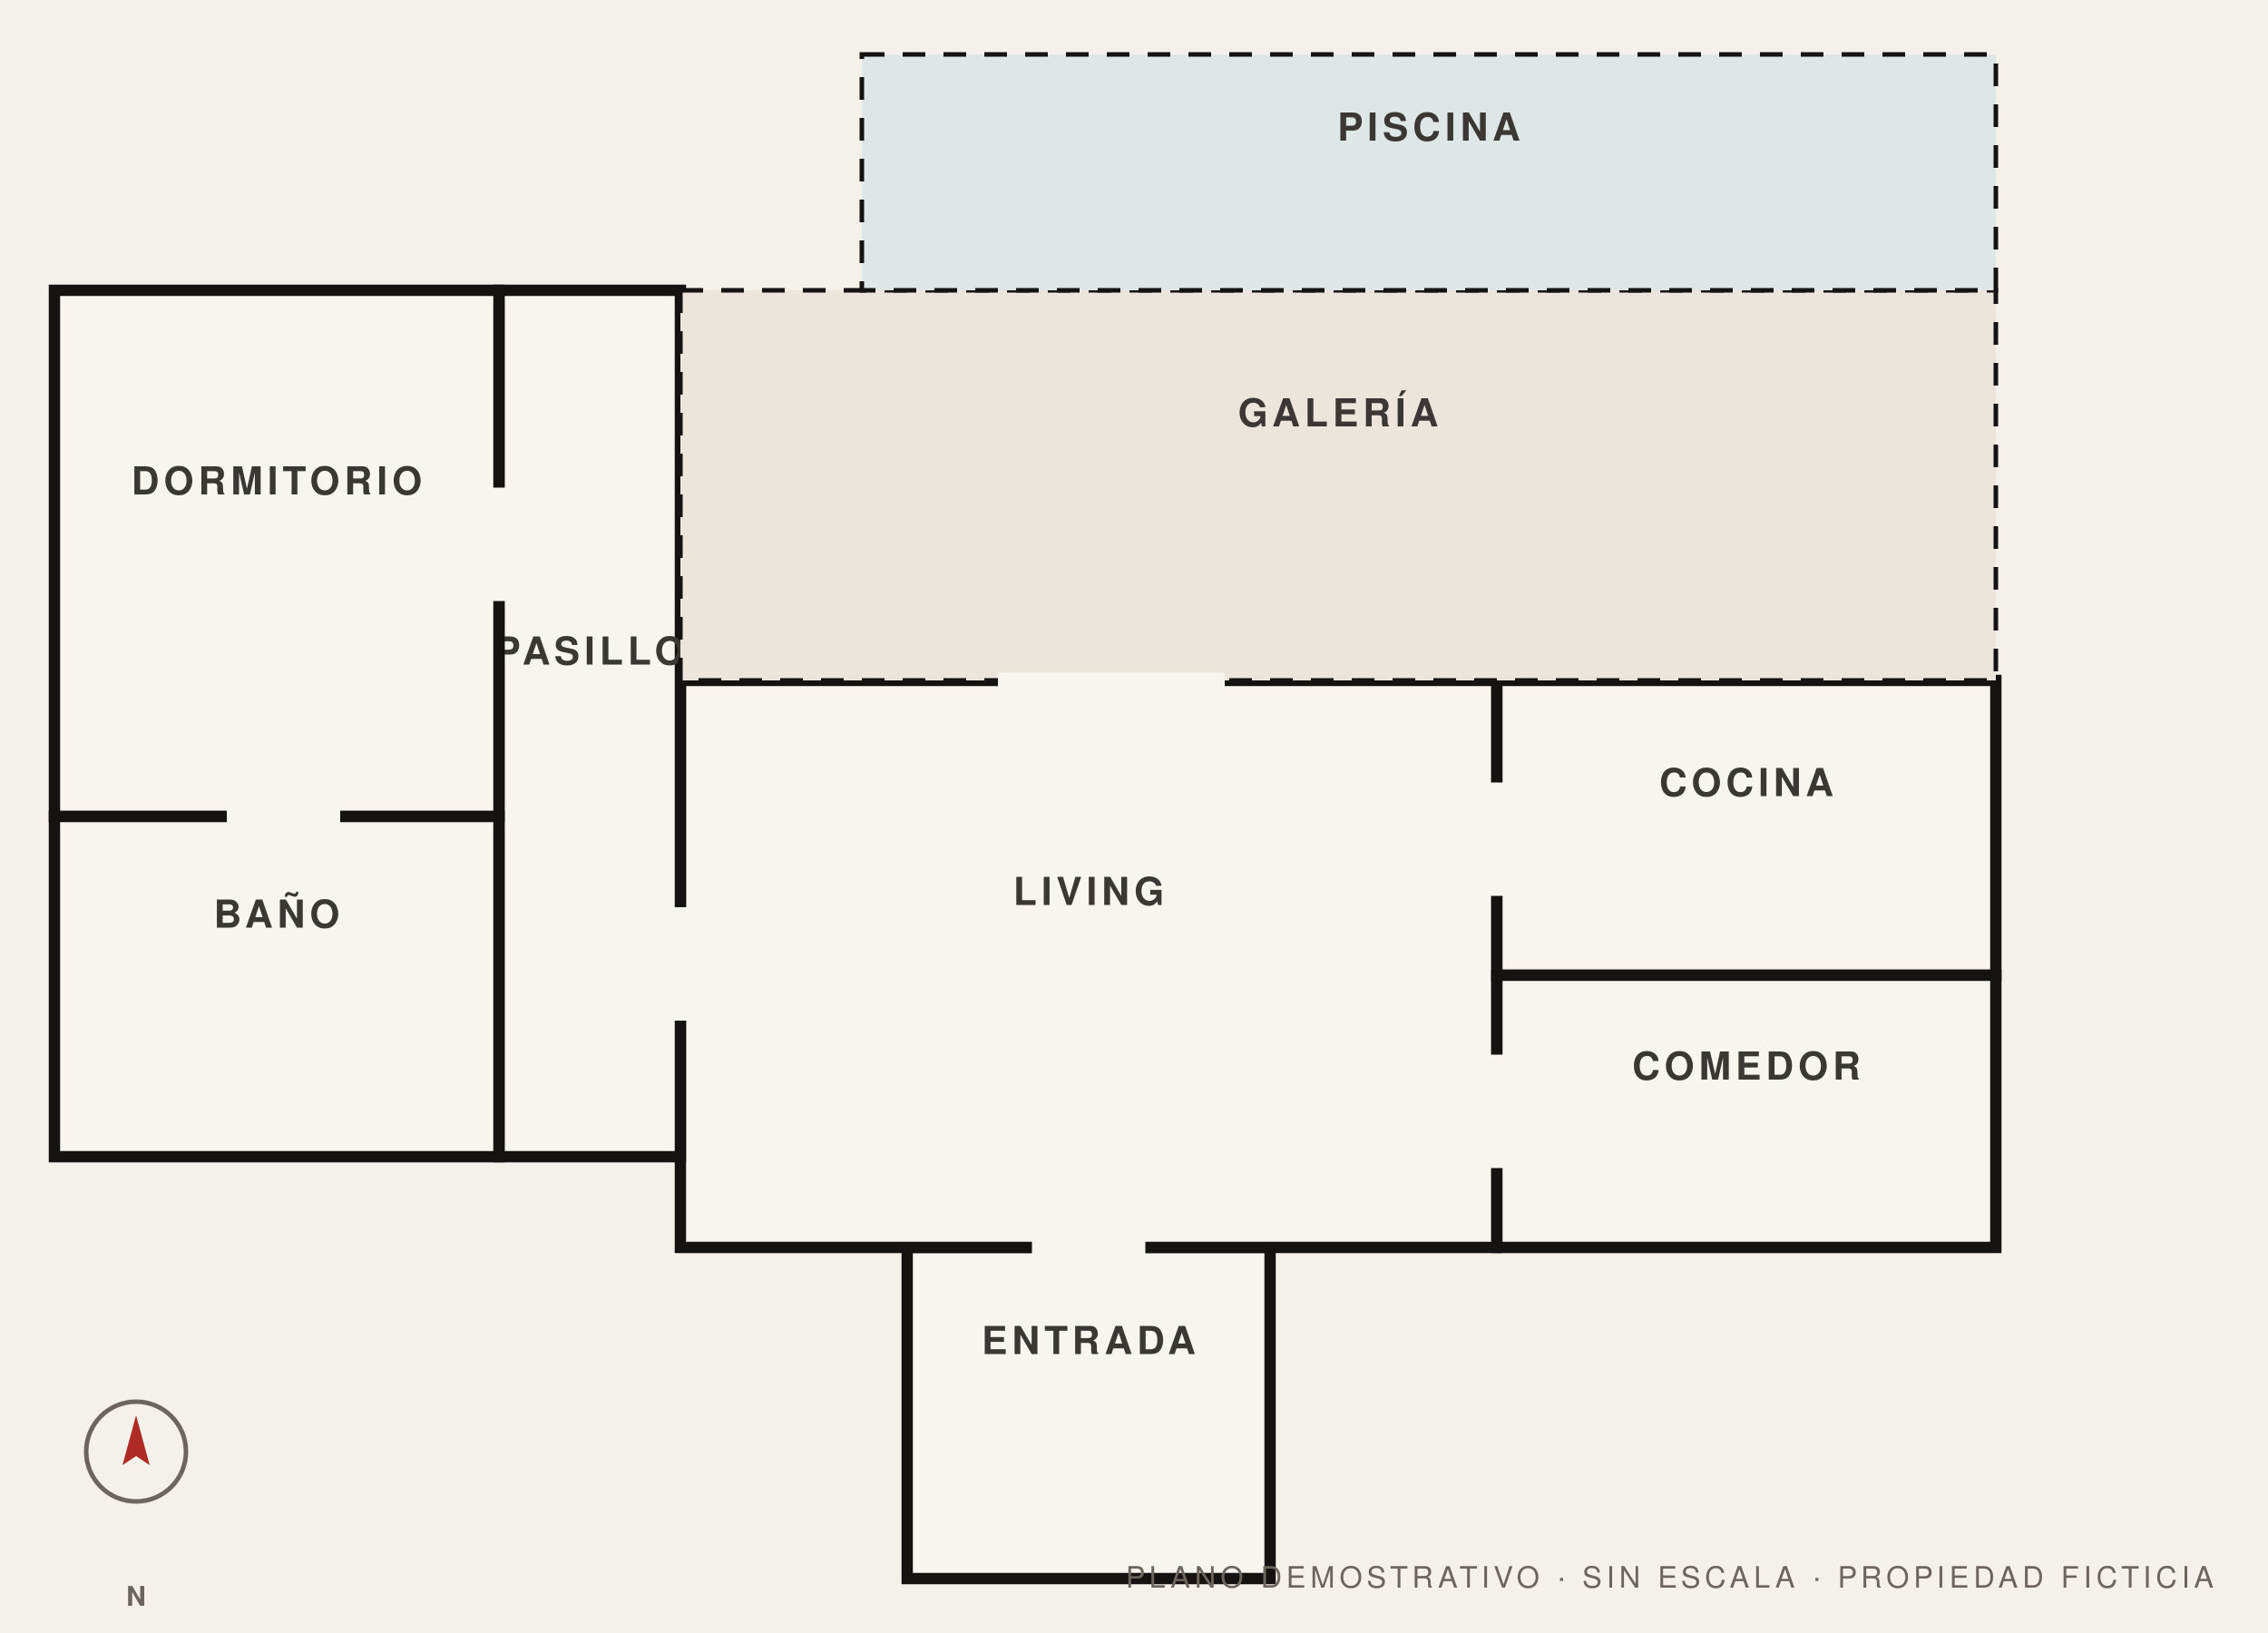
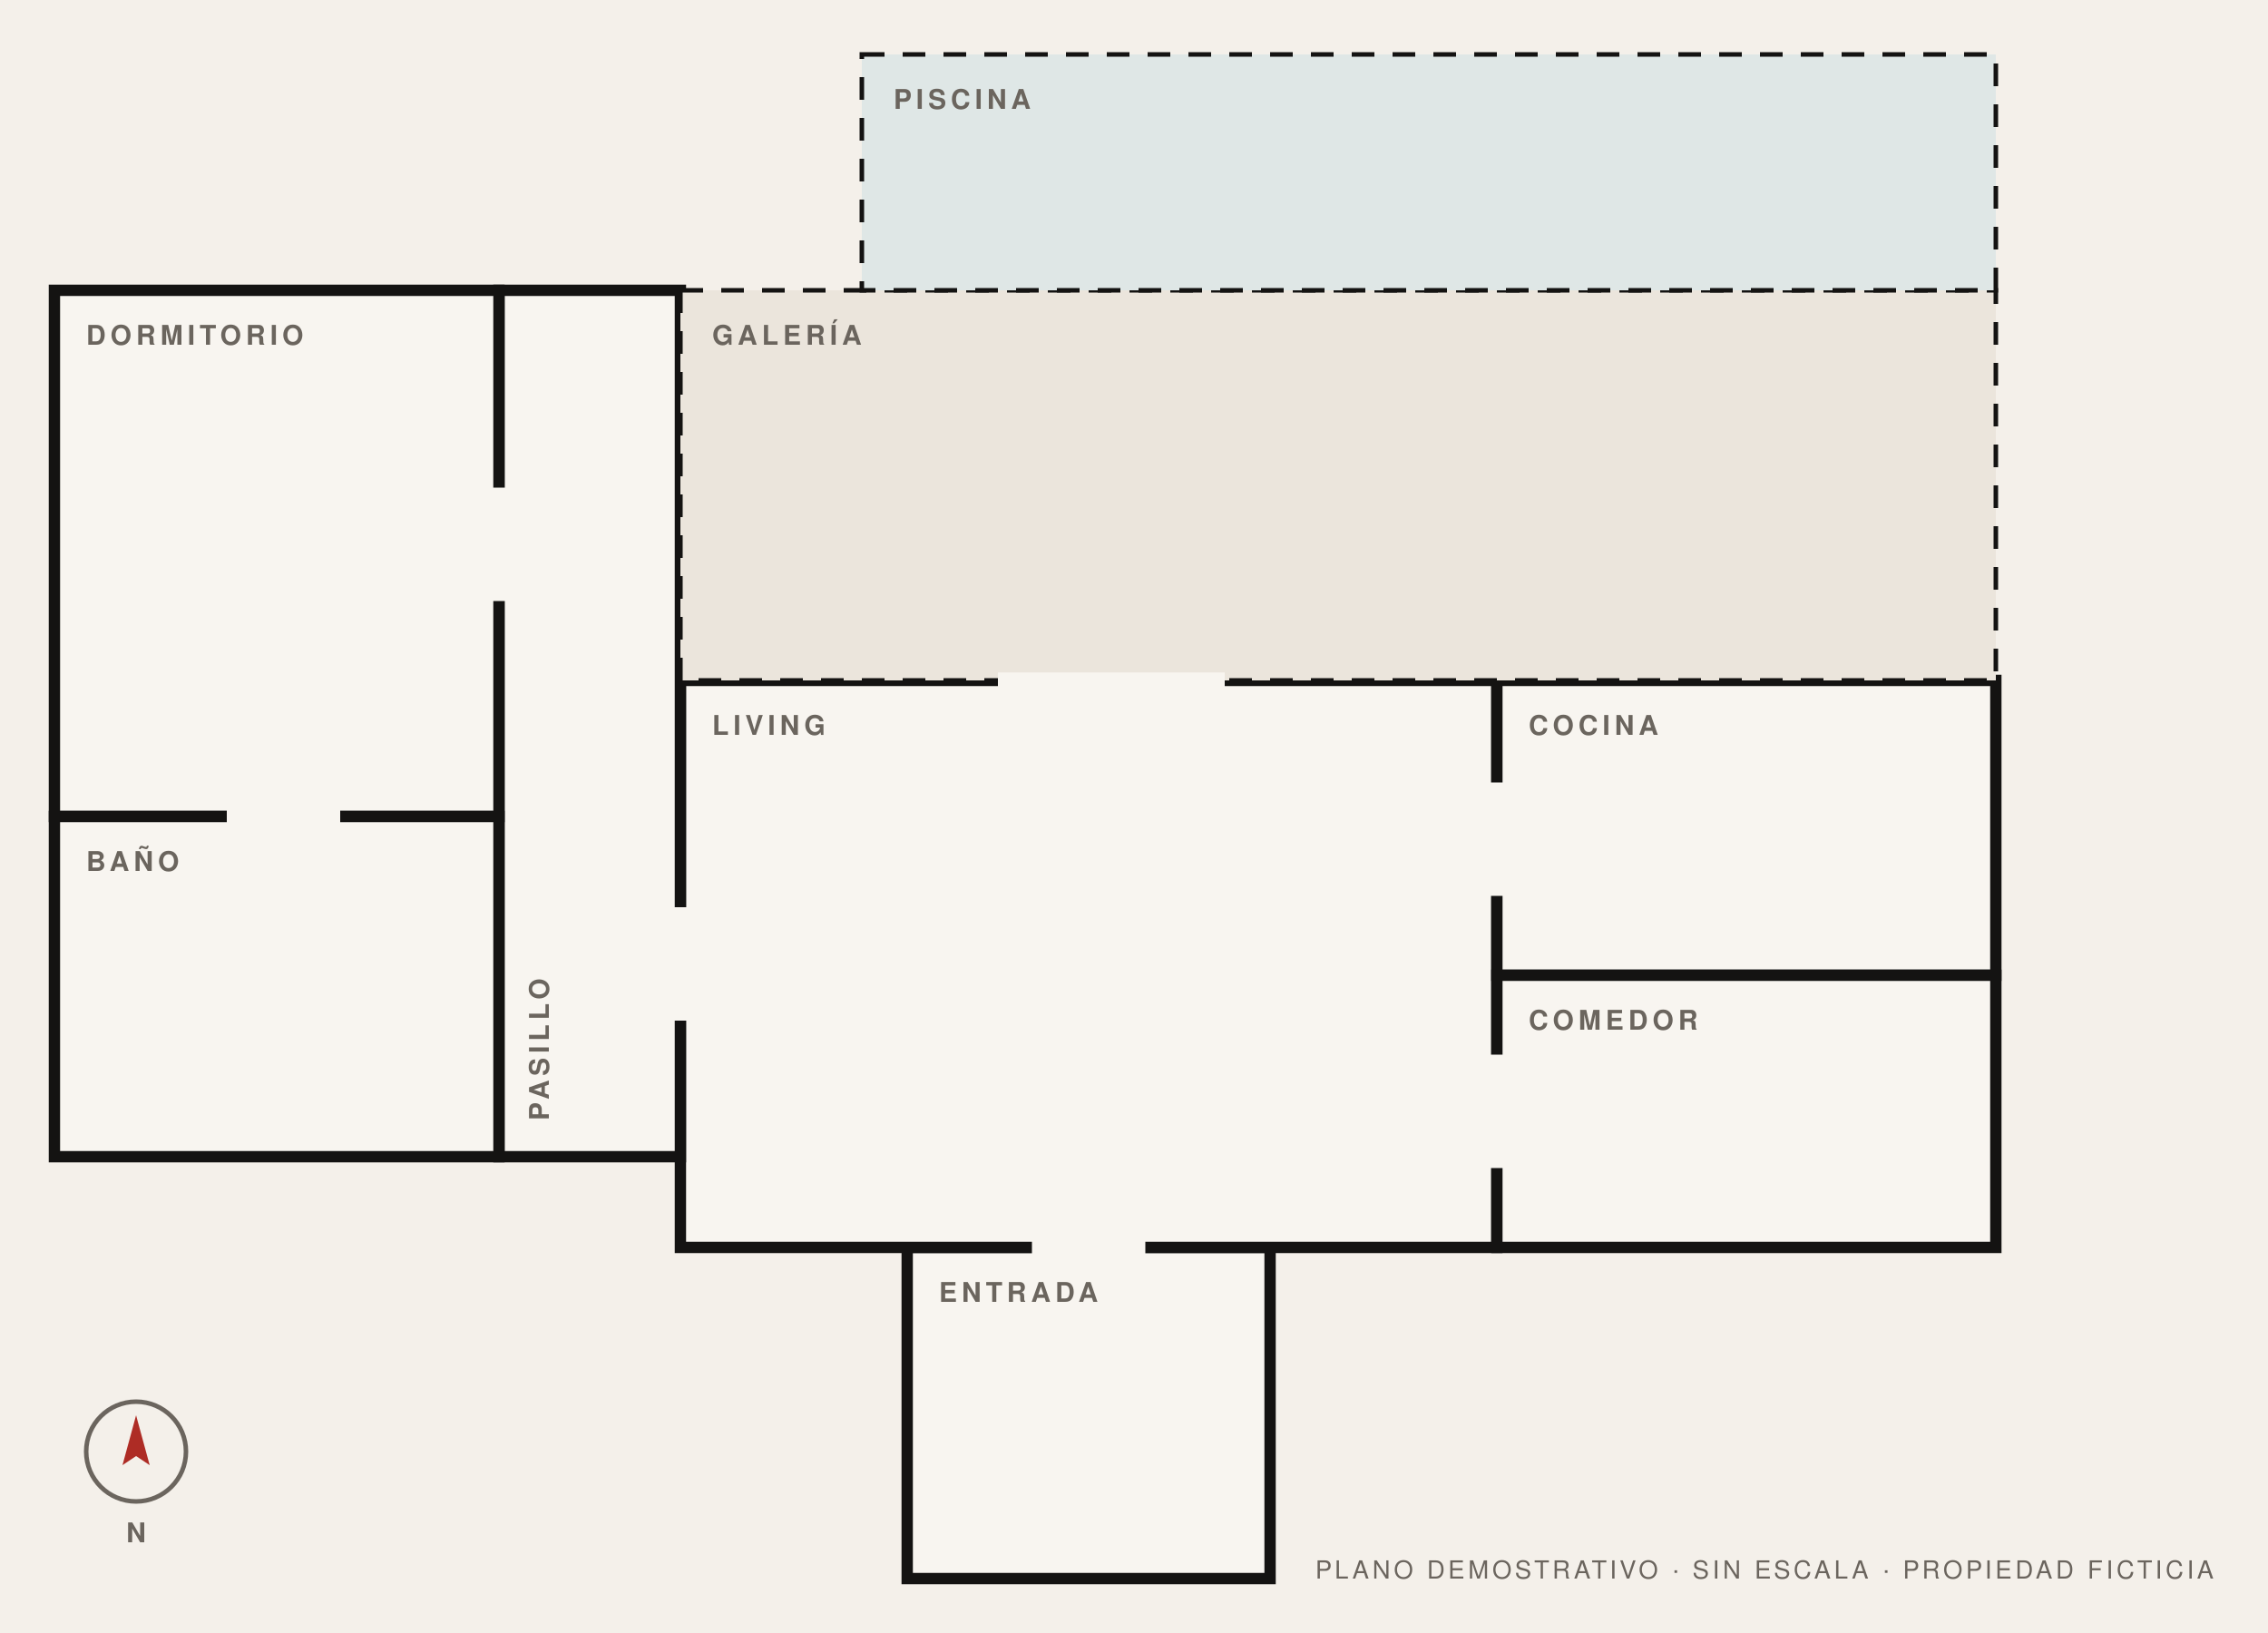
<svg xmlns="http://www.w3.org/2000/svg" viewBox="0 0 1000 720" width="1000" height="720" role="img" aria-labelledby="t">
  <rect width="1000" height="720" fill="#f4f0ea" />
  <g id="room-entrada">
    <rect x="400" y="550" width="160" height="146" fill="#f8f5f0" stroke="#141312" stroke-width="5" />
-     <text x="480" y="597" text-anchor="middle" font-family="Manrope, Helvetica, Arial, sans-serif" font-size="17" font-weight="700" letter-spacing="2" fill="#3a3734">ENTRADA</text>
+     <text x="414" y="574" font-family="Manrope, Helvetica, Arial, sans-serif" font-size="12" font-weight="700" letter-spacing="2" fill="#6b655e">ENTRADA</text>
  </g>
  <g id="room-living">
    <rect x="300" y="300" width="360" height="250" fill="#f8f5f0" stroke="#141312" stroke-width="5" />
-     <text x="480" y="399" text-anchor="middle" font-family="Manrope, Helvetica, Arial, sans-serif" font-size="17" font-weight="700" letter-spacing="2" fill="#3a3734">LIVING</text>
+     <text x="314" y="324" font-family="Manrope, Helvetica, Arial, sans-serif" font-size="12" font-weight="700" letter-spacing="2" fill="#6b655e">LIVING</text>
  </g>
  <g id="room-cocina">
    <rect x="660" y="300" width="220" height="130" fill="#f8f5f0" stroke="#141312" stroke-width="5" />
-     <text x="770" y="351" text-anchor="middle" font-family="Manrope, Helvetica, Arial, sans-serif" font-size="17" font-weight="700" letter-spacing="2" fill="#3a3734">COCINA</text>
+     <text x="674" y="324" font-family="Manrope, Helvetica, Arial, sans-serif" font-size="12" font-weight="700" letter-spacing="2" fill="#6b655e">COCINA</text>
  </g>
  <g id="room-comedor">
    <rect x="660" y="430" width="220" height="120" fill="#f8f5f0" stroke="#141312" stroke-width="5" />
-     <text x="770" y="476" text-anchor="middle" font-family="Manrope, Helvetica, Arial, sans-serif" font-size="17" font-weight="700" letter-spacing="2" fill="#3a3734">COMEDOR</text>
+     <text x="674" y="454" font-family="Manrope, Helvetica, Arial, sans-serif" font-size="12" font-weight="700" letter-spacing="2" fill="#6b655e">COMEDOR</text>
  </g>
  <g id="room-pasillo">
    <rect x="220" y="128" width="80" height="382" fill="#f8f5f0" stroke="#141312" stroke-width="5" />
-     <text x="260" y="293" text-anchor="middle" font-family="Manrope, Helvetica, Arial, sans-serif" font-size="17" font-weight="700" letter-spacing="2" fill="#3a3734">PASILLO</text>
+     <text transform="translate(242 494) rotate(-90)" font-family="Manrope, Helvetica, Arial, sans-serif" font-size="12" font-weight="700" letter-spacing="2" fill="#6b655e">PASILLO</text>
  </g>
  <g id="room-dormitorio">
    <rect x="24" y="128" width="196" height="232" fill="#f8f5f0" stroke="#141312" stroke-width="5" />
-     <text x="122" y="218" text-anchor="middle" font-family="Manrope, Helvetica, Arial, sans-serif" font-size="17" font-weight="700" letter-spacing="2" fill="#3a3734">DORMITORIO</text>
+     <text x="38" y="152" font-family="Manrope, Helvetica, Arial, sans-serif" font-size="12" font-weight="700" letter-spacing="2" fill="#6b655e">DORMITORIO</text>
  </g>
  <g id="room-bano">
    <rect x="24" y="360" width="196" height="150" fill="#f8f5f0" stroke="#141312" stroke-width="5" />
-     <text x="122" y="409" text-anchor="middle" font-family="Manrope, Helvetica, Arial, sans-serif" font-size="17" font-weight="700" letter-spacing="2" fill="#3a3734">BAÑO</text>
+     <text x="38" y="384" font-family="Manrope, Helvetica, Arial, sans-serif" font-size="12" font-weight="700" letter-spacing="2" fill="#6b655e">BAÑO</text>
  </g>
  <g id="room-galeria">
    <rect x="300" y="128" width="580" height="172" fill="#ebe5dc" stroke="#141312" stroke-width="2" stroke-dasharray="10 8" />
-     <text x="590" y="188" text-anchor="middle" font-family="Manrope, Helvetica, Arial, sans-serif" font-size="17" font-weight="700" letter-spacing="2" fill="#3a3734">GALERÍA</text>
+     <text x="314" y="152" font-family="Manrope, Helvetica, Arial, sans-serif" font-size="12" font-weight="700" letter-spacing="2" fill="#6b655e">GALERÍA</text>
  </g>
  <g id="room-piscina">
    <rect x="380" y="24" width="500" height="104" fill="#dfe7e6" stroke="#141312" stroke-width="2" stroke-dasharray="10 8" />
-     <text x="630" y="62" text-anchor="middle" font-family="Manrope, Helvetica, Arial, sans-serif" font-size="17" font-weight="700" letter-spacing="2" fill="#3a3734">PISCINA</text>
+     <text x="394" y="48" font-family="Manrope, Helvetica, Arial, sans-serif" font-size="12" font-weight="700" letter-spacing="2" fill="#6b655e">PISCINA</text>
  </g>
  <g stroke="#f8f5f0" stroke-width="7">
    <line x1="455" y1="550" x2="505" y2="550" />
    <line x1="660" y1="345" x2="660" y2="395" />
    <line x1="660" y1="465" x2="660" y2="515" />
    <line x1="300" y1="400" x2="300" y2="450" />
    <line x1="220" y1="215" x2="220" y2="265" />
    <line x1="100" y1="360" x2="150" y2="360" />
    <line x1="440" y1="300" x2="540" y2="300" />
  </g>
-   <text x="976" y="700" text-anchor="end" font-family="Manrope, Helvetica, Arial, sans-serif" font-size="13" letter-spacing="2" fill="#6b655e">PLANO DEMOSTRATIVO · SIN ESCALA · PROPIEDAD FICTICIA</text>
+   <text x="976" y="696" text-anchor="end" font-family="Manrope, Helvetica, Arial, sans-serif" font-size="11" letter-spacing="1.5" fill="#6b655e">PLANO DEMOSTRATIVO · SIN ESCALA · PROPIEDAD FICTICIA</text>
  <g transform="translate(60 640)" fill="none" stroke="#6b655e" stroke-width="2">
    <circle r="22" />
    <path d="M0 -16 L6 6 L0 2 L-6 6 Z" fill="#ae2c25" stroke="none" />
  </g>
-   <text x="60" y="708" text-anchor="middle" font-family="Manrope, Helvetica, Arial, sans-serif" font-size="12" font-weight="700" fill="#6b655e">N</text>
+   <text x="60" y="680" text-anchor="middle" font-family="Manrope, Helvetica, Arial, sans-serif" font-size="12" font-weight="700" fill="#6b655e">N</text>
</svg>
